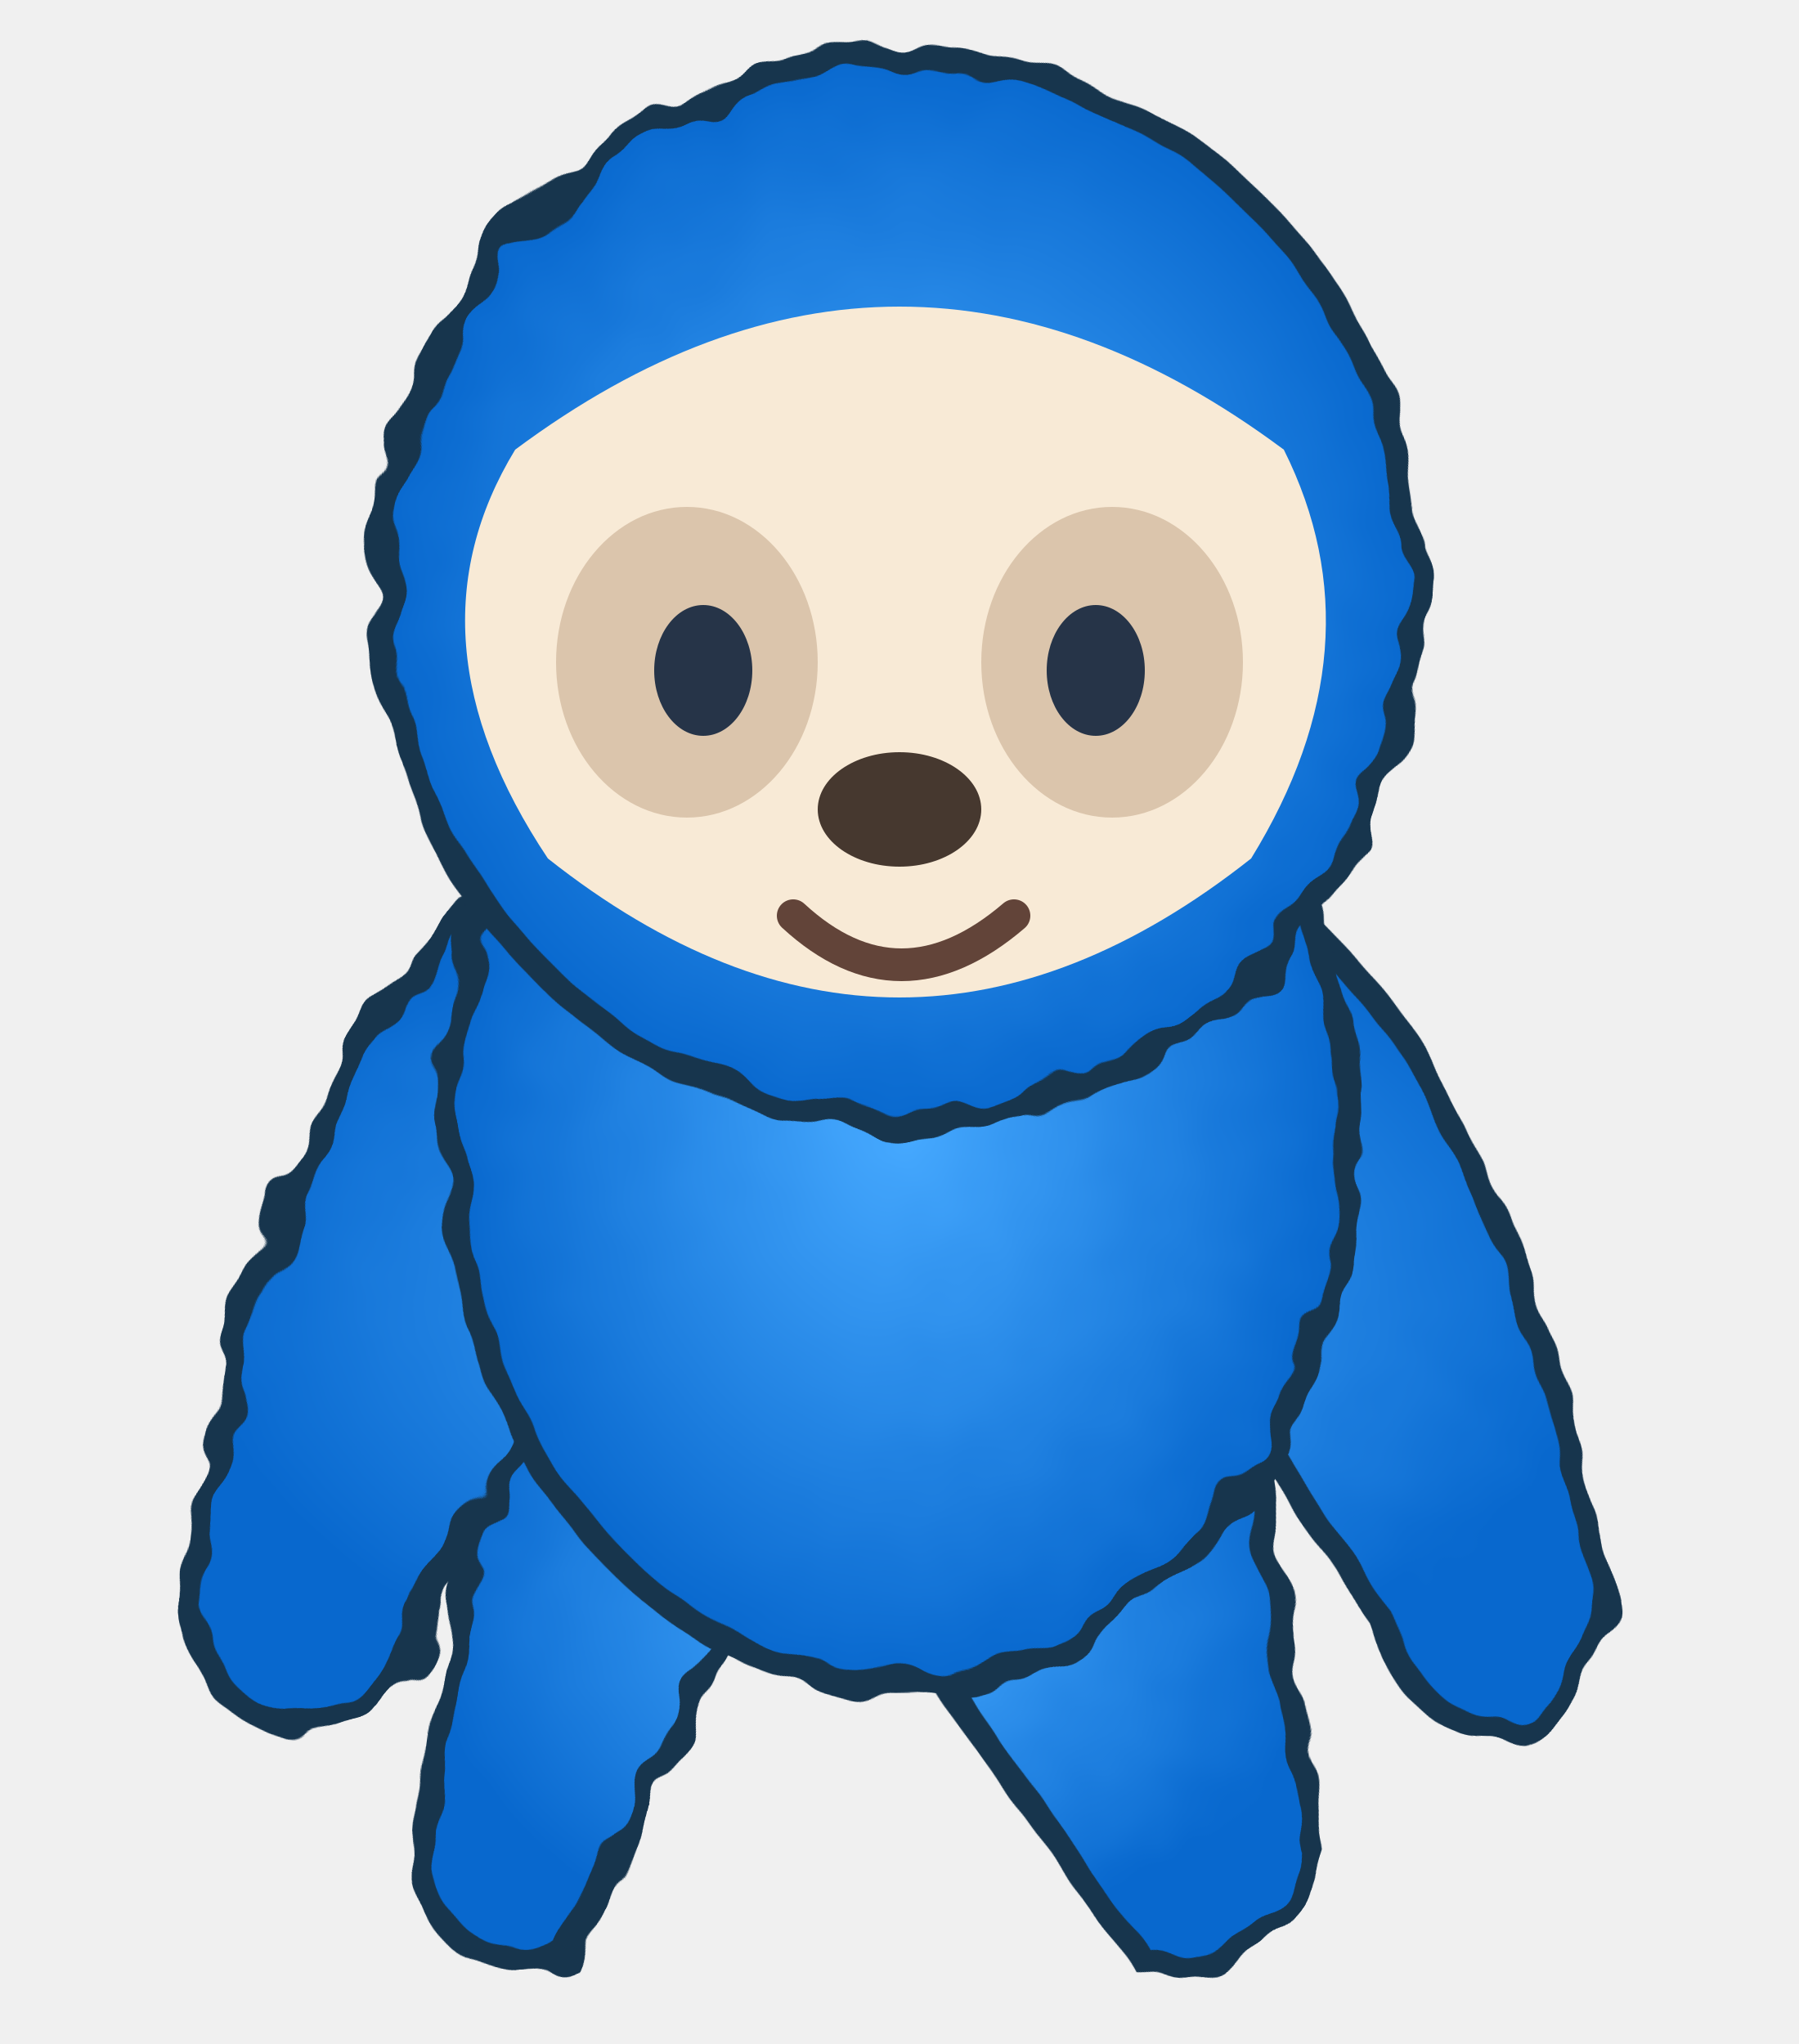
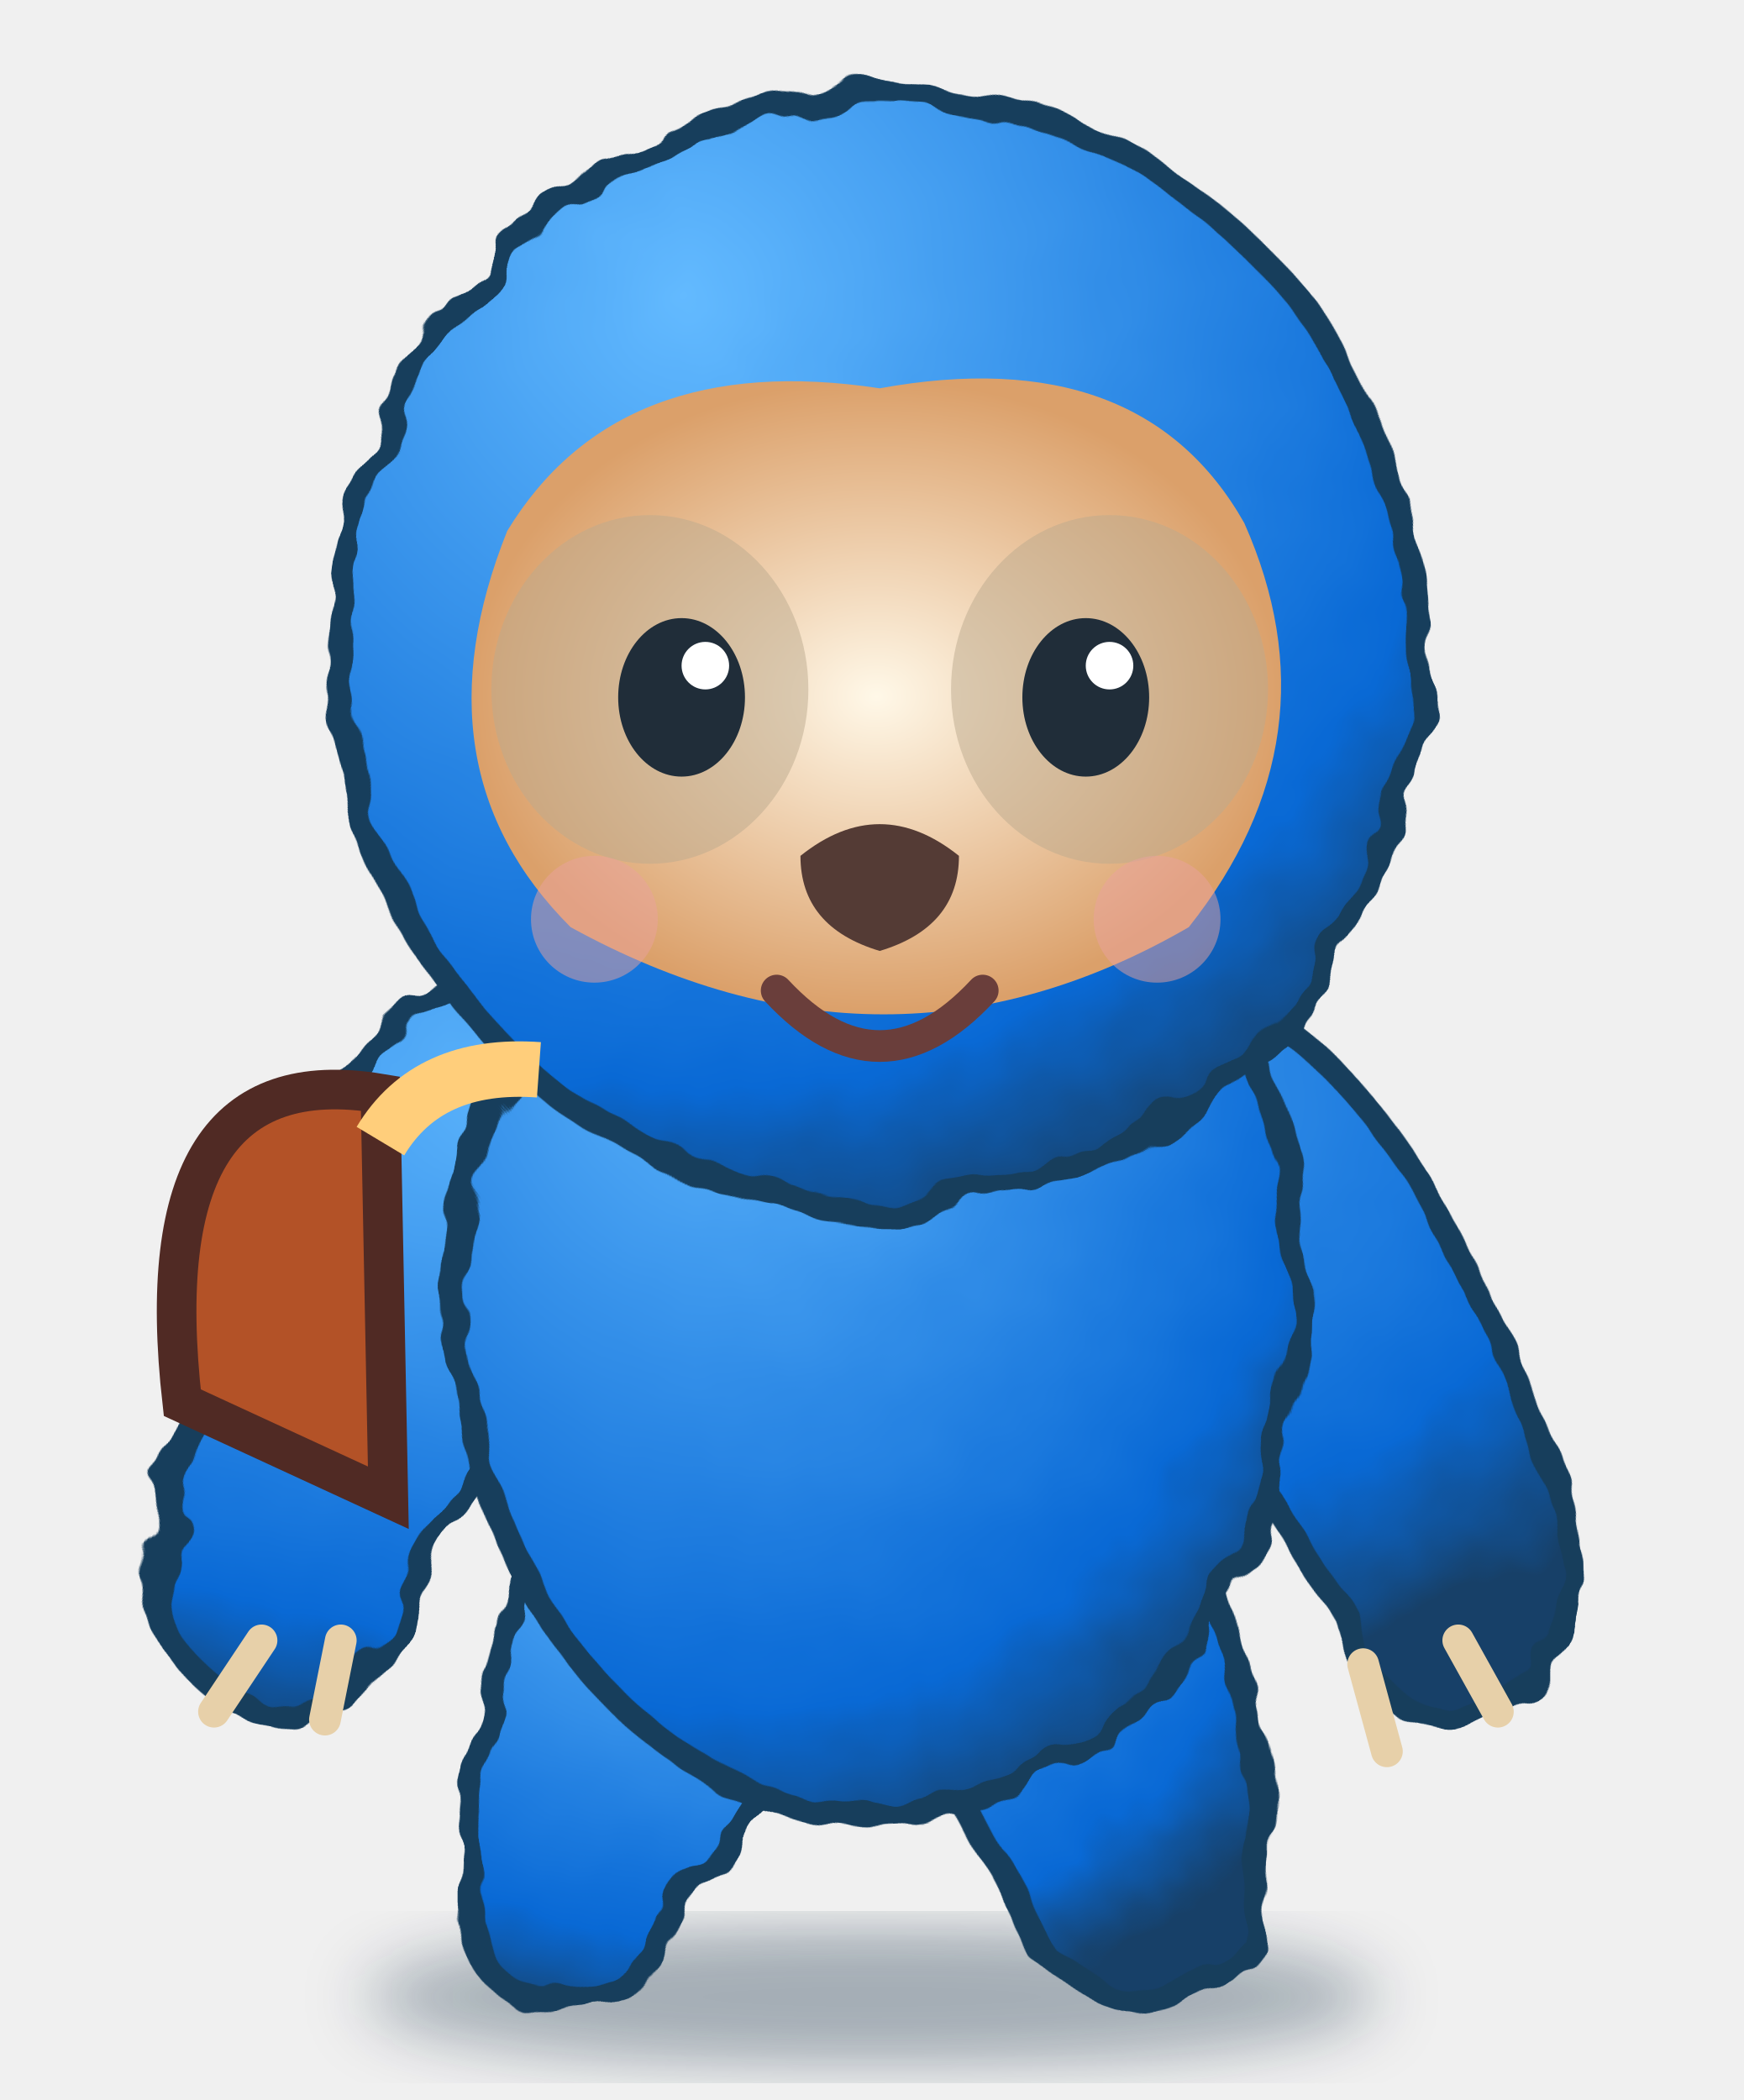
- <svg xmlns="http://www.w3.org/2000/svg" viewBox="0 0 220 250">
+ <svg xmlns="http://www.w3.org/2000/svg" viewBox="0 0 220 265">
  <defs>
-     <radialGradient id="fur">
-       <stop stop-color="#46a9ff" />
-       <stop offset="1" stop-color="#0868ce" />
+     <radialGradient id="fur" cx=".32" cy=".18" r=".9">
+       <stop stop-color="#63baff" />
+       <stop offset=".8" stop-color="#0969d5" />
+       <stop offset="1" stop-color="#174068" />
    </radialGradient>
-     <filter id="f">
-       <feTurbulence type="fractalNoise" baseFrequency=".12" numOctaves="2" seed="4" result="n" />
-       <feDisplacementMap in="SourceGraphic" in2="n" scale="5" />
+     <radialGradient id="face">
+       <stop stop-color="#fff8e8" />
+       <stop offset="1" stop-color="#dba06a" />
+     </radialGradient>
+     <filter id="fluff">
+       <feTurbulence type="fractalNoise" baseFrequency=".095" numOctaves="3" seed="8" result="noise" />
+       <feDisplacementMap in="SourceGraphic" in2="noise" scale="5" />
+     </filter>
+     <filter id="shadow">
+       <feGaussianBlur stdDeviation="4" />
    </filter>
  </defs>
-   <g filter="url(#f)" stroke="#17354d" stroke-width="3">
-     <path d="M73 153Q55 184 52 224Q52 243 69 239L95 188L112 201L139 239Q156 244 161 227L149 153" fill="url(#fur)" />
-     <path d="M70 105Q38 118 25 183Q20 208 35 211Q47 212 52 196L77 157M149 105Q180 123 194 185Q200 206 185 211Q174 213 169 198L142 158" fill="url(#fur)" />
-     <ellipse cx="110" cy="138" rx="55" ry="68" fill="url(#fur)" />
-     <ellipse cx="110" cy="72" rx="63" ry="65" fill="url(#fur)" />
+   <ellipse cx="110" cy="252" rx="64" ry="9" fill="#031b36" opacity=".32" filter="url(#shadow)" />
+   <g stroke="#173e5c" stroke-width="3" stroke-linejoin="round" filter="url(#fluff)">
+     <path d="M78 175Q58 208 59 242Q63 259 81 248L109 204L132 247Q148 258 158 245Q162 210 143 176" fill="url(#fur)" />
+     <path d="M68 120Q38 125 22 188Q16 207 30 215Q45 220 51 202L81 153M147 122Q177 130 196 186Q203 208 188 215Q174 220 169 203L138 153" fill="url(#fur)" />
+     <ellipse cx="111" cy="164" rx="53" ry="65" fill="url(#fur)" />
+     <ellipse cx="111" cy="82" rx="68" ry="70" fill="url(#fur)" />
  </g>
-   <path d="M63 55Q110 20 157 55Q169 79 153 105Q110 139 67 105Q49 78 63 55" fill="#f8ead6" />
-   <ellipse cx="84" cy="81" rx="16" ry="19" fill="#dbc5ac" />
-   <ellipse cx="136" cy="81" rx="16" ry="19" fill="#dbc5ac" />
-   <ellipse cx="86" cy="82" rx="6" ry="8" fill="#263448" />
-   <ellipse cx="134" cy="82" rx="6" ry="8" fill="#263448" />
-   <ellipse cx="110" cy="99" rx="10" ry="7" fill="#46382f" />
-   <path d="M97 112Q110 124 124 112" fill="none" stroke="#624439" stroke-width="4" stroke-linecap="round" />
+   <path d="M64 67Q78 44 111 49Q144 43 157 66Q169 93 150 117Q112 139 72 117Q52 97 64 67" fill="url(#face)" />
+   <ellipse cx="82" cy="87" rx="20" ry="22" fill="#bba98d" opacity=".5" />
+   <ellipse cx="140" cy="87" rx="20" ry="22" fill="#bba98d" opacity=".5" />
+   <ellipse cx="86" cy="88" rx="8" ry="10" fill="#202d39" />
+   <ellipse cx="137" cy="88" rx="8" ry="10" fill="#202d39" />
+   <circle cx="89" cy="84" r="3" fill="white" />
+   <circle cx="140" cy="84" r="3" fill="white" />
+   <path d="M101 108Q111 100 121 108Q121 117 111 120Q101 117 101 108" fill="#543b35" />
+   <path d="M98 125Q111 139 124 125" fill="none" stroke="#6a3e3b" stroke-width="4" stroke-linecap="round" />
+   <circle cx="75" cy="116" r="8" fill="#eaa19d" opacity=".5" />
+   <circle cx="146" cy="116" r="8" fill="#eaa19d" opacity=".5" />
+   <path d="M48 138Q18 133 23 177L49 189Z" fill="#b35227" stroke="#502a24" stroke-width="5" />
+   <path d="M48 144Q54 134 68 135" stroke="#ffce7b" stroke-width="7" fill="none" />
+   <path d="M33 207l-6 9m16-9l-2 10m143-10l5 9m-17-6l3 11" stroke="#e7d0a9" stroke-width="4" stroke-linecap="round" />
</svg>
